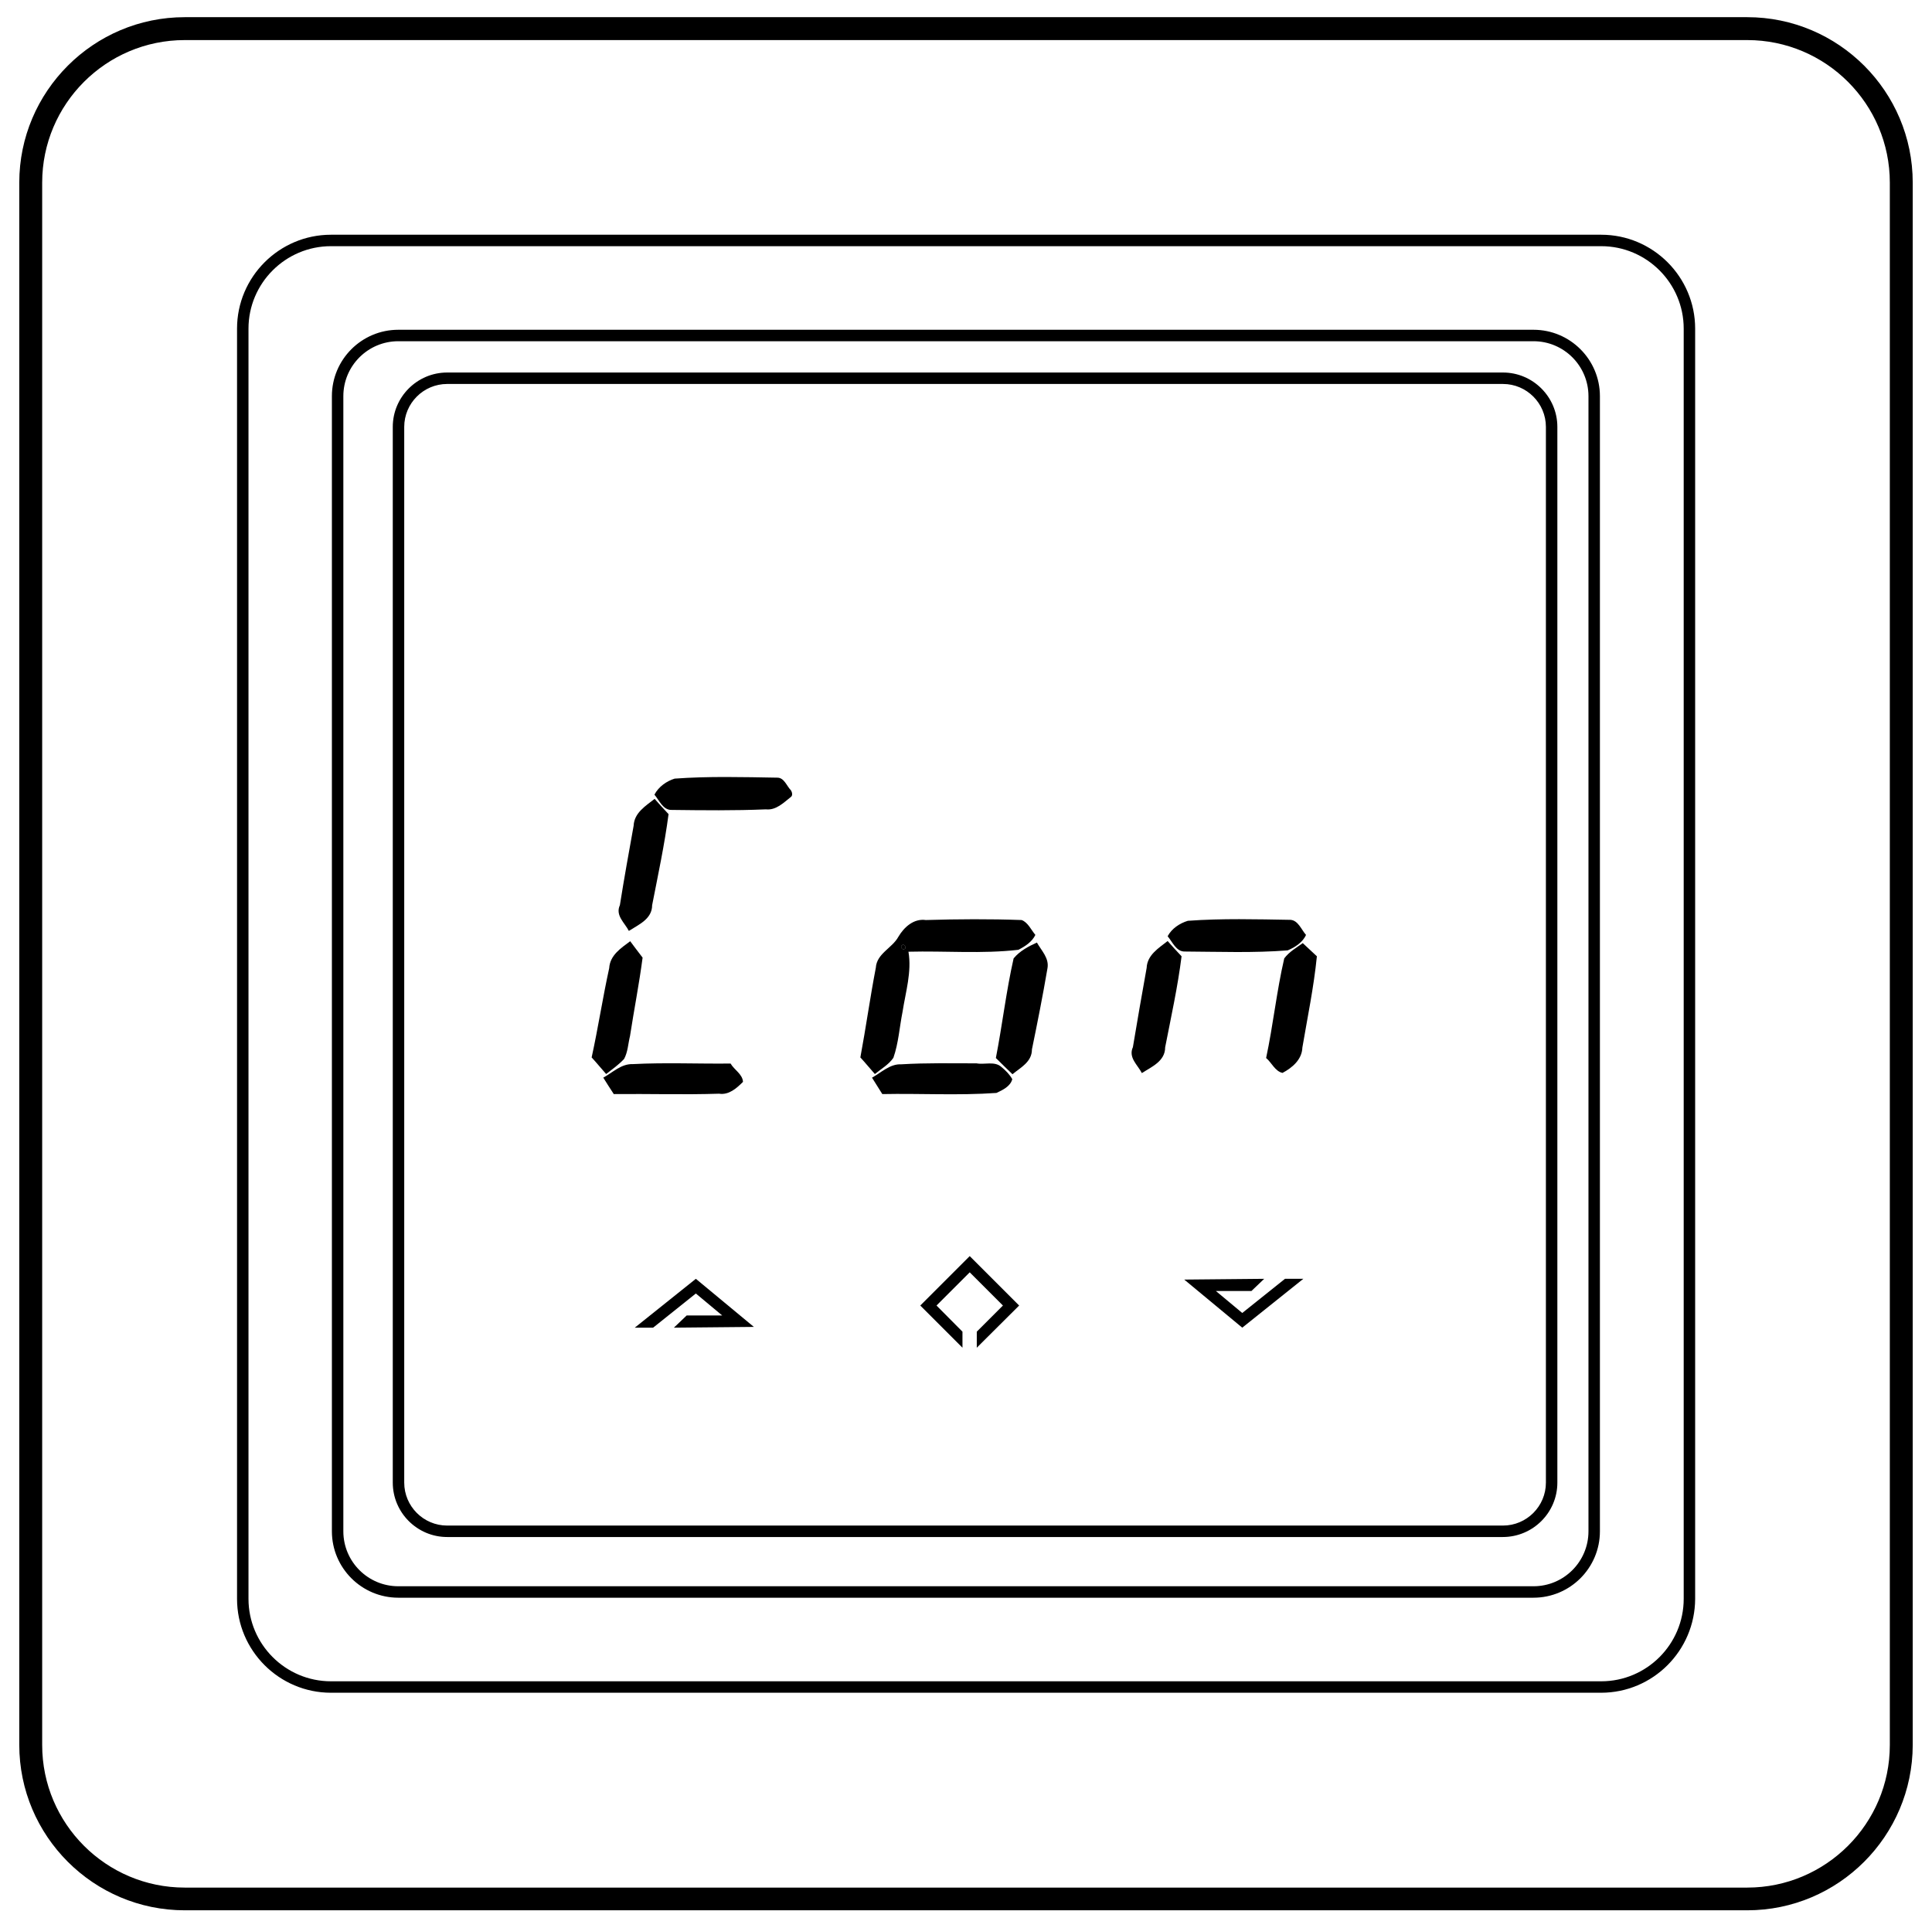
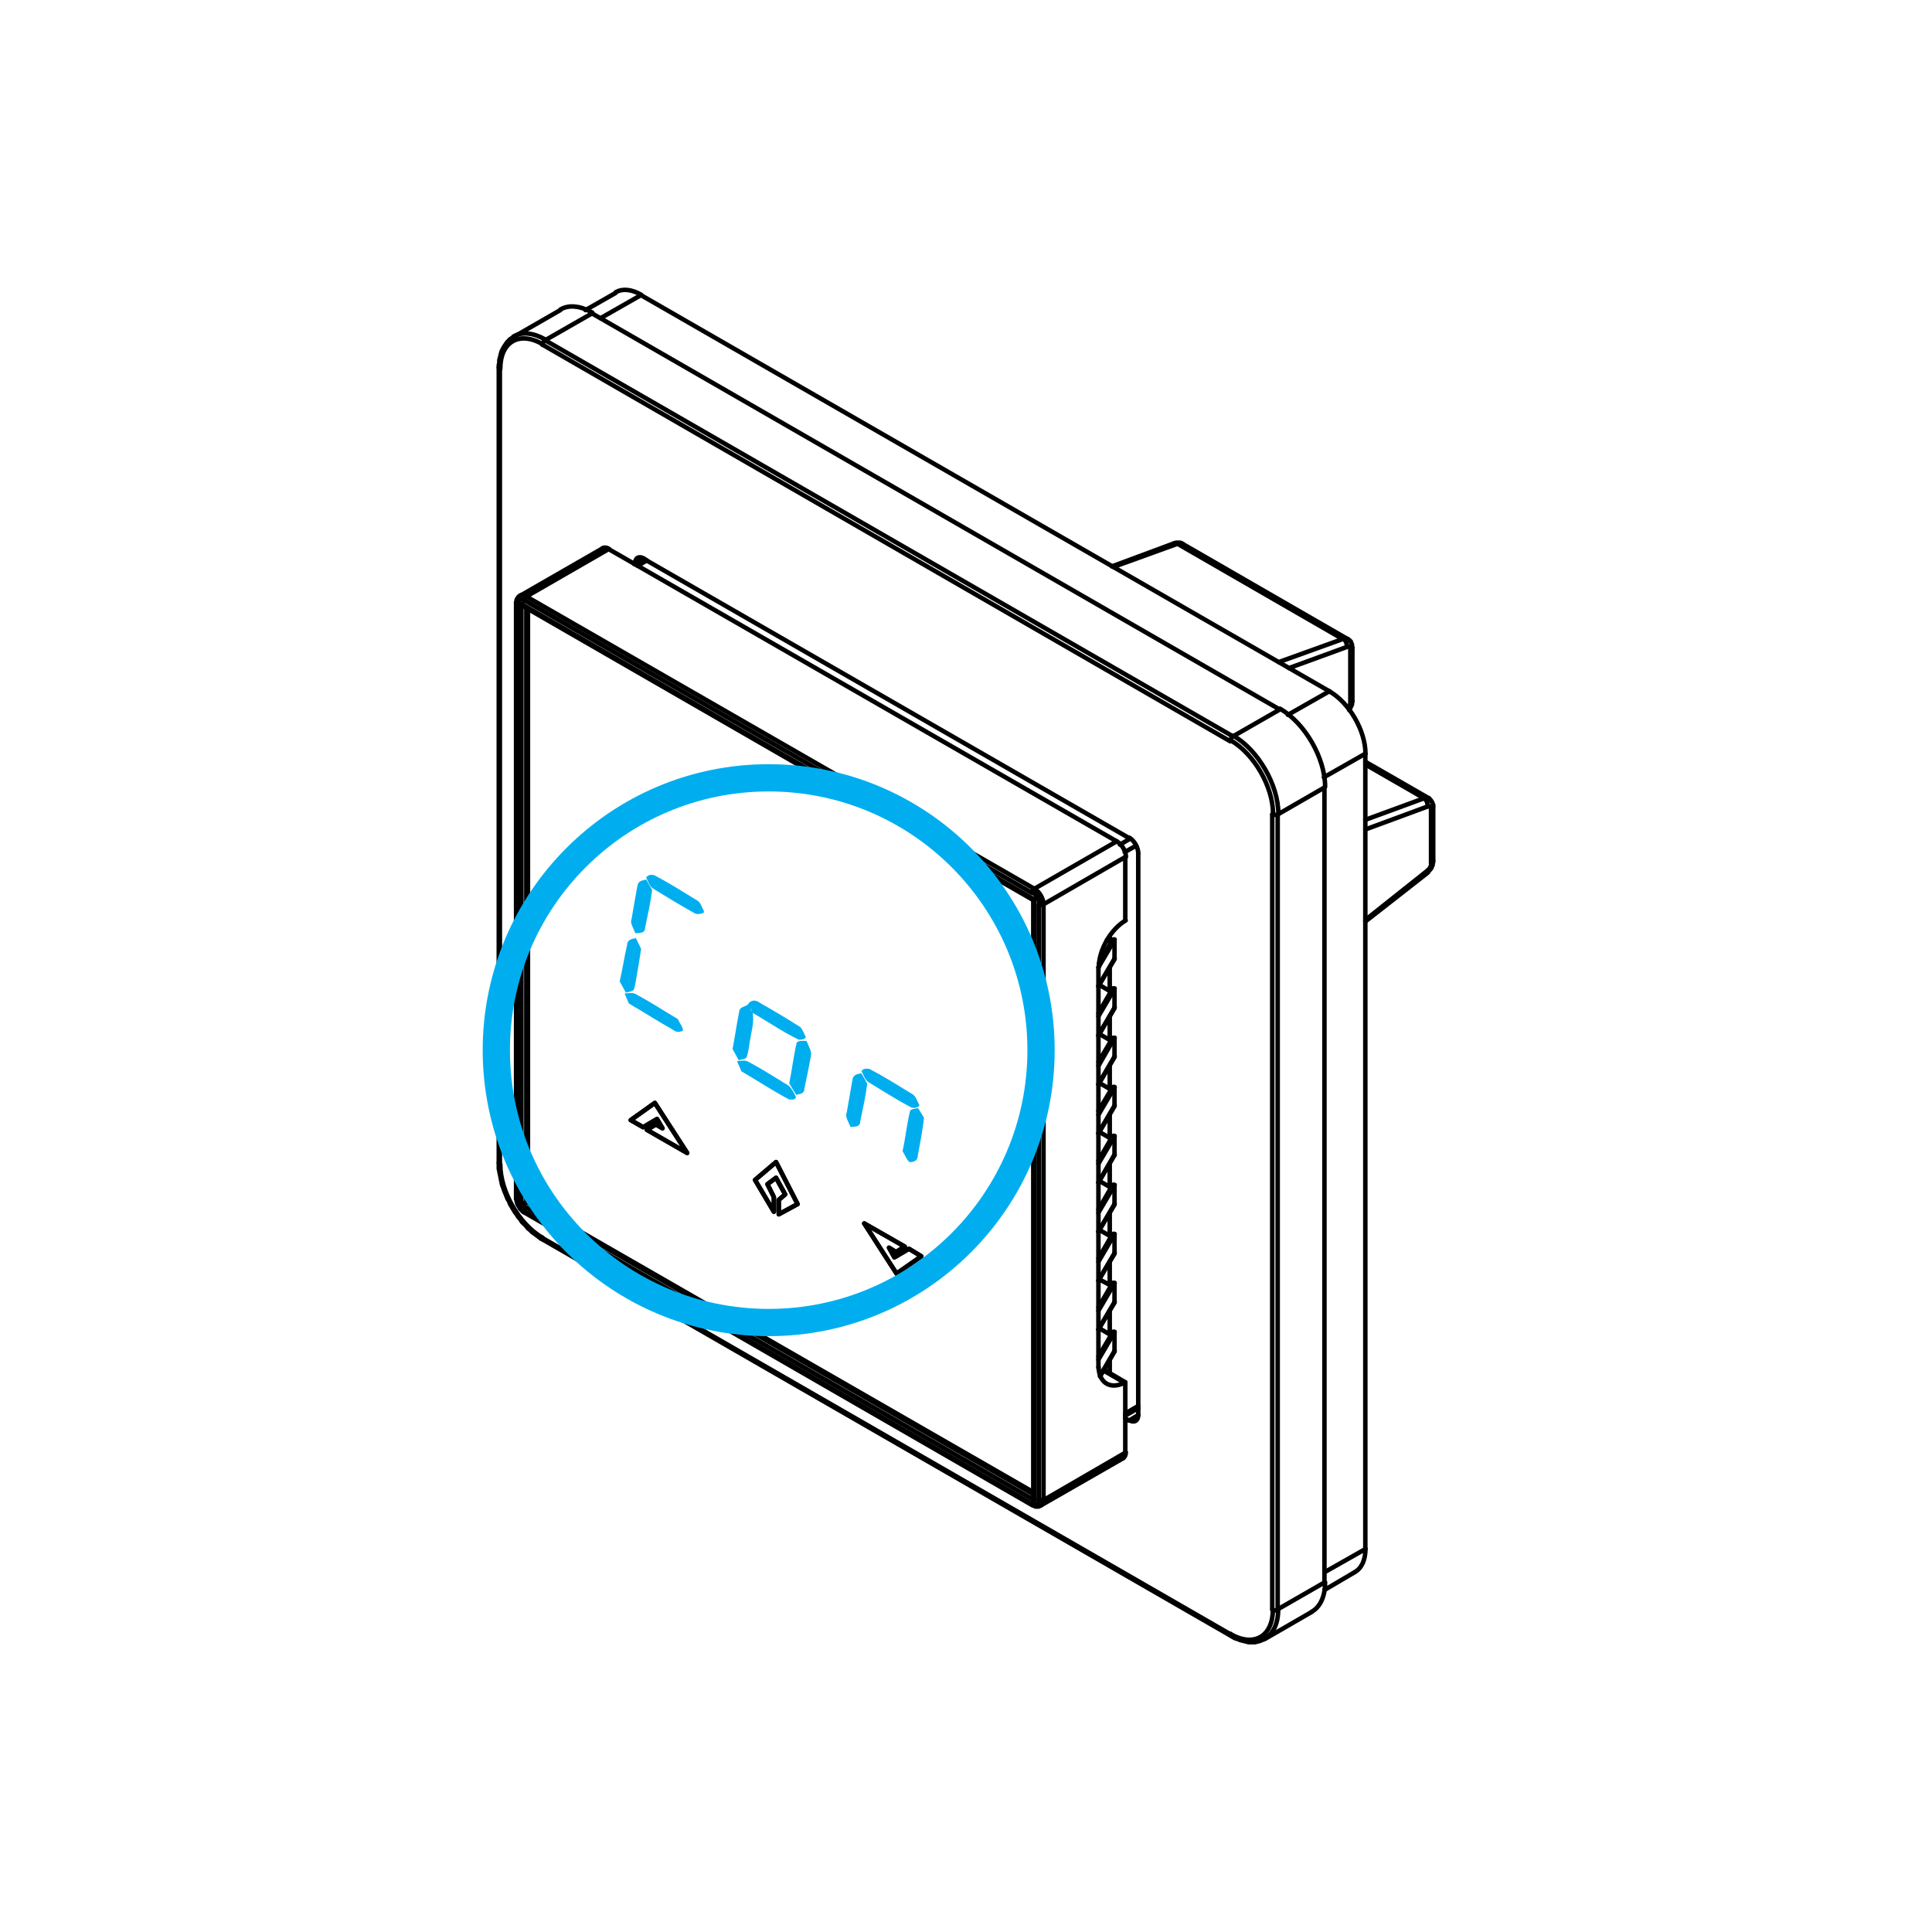
- <svg xmlns="http://www.w3.org/2000/svg" version="1.1" id="Layer_1" x="0px" y="0px" viewBox="0 0 1012.3 1010" style="enable-background:new 0 0 1012.3 1010;" xml:space="preserve">
-   <path d="M472.6,495.3c1.1-0.9,2.6,1,1.5,1.9C472.9,498.2,471.4,496.2,472.6,495.3z" />
-   <path d="M353.5,408c17.8-1.3,35.8-0.8,53.8-0.5c3.6,0,4.9,4.4,7.1,6.6c0.6,0.9,1.1,2.7,0,3.5c-3.8,3-7.8,7.1-13.1,6.5  c-16.4,0.7-32.9,0.5-49.3,0.3c-4.6,0.2-6.6-5.1-9.1-8C345.1,412.2,349.3,409.3,353.5,408z" />
-   <path d="M332,432.7c0.3-6.8,6.3-10.4,11-14.1c2.4,2.7,4.8,5.4,7.3,8c-2.1,16-5.5,31.8-8.6,47.7c0,7.3-7.1,10.2-12.2,13.5  c-2.2-4.3-7.2-8.1-4.7-13.5C327,460.4,329.5,446.6,332,432.7z" />
-   <path d="M470.7,490.9c3-5.1,8.1-9.7,14.4-8.8c16.7-0.5,33.5-0.6,50.2,0c3.3,1.2,5,5.2,7.2,7.8c-1.8,3.7-5.4,6-8.9,7.8  c-19.1,2.2-38.4,0.5-57.6,1c1.8,10.6-1.5,21.1-3.1,31.5c-1.6,8-2.1,16.4-4.8,24.1c-2.5,3.6-6.4,5.8-9.7,8.5c-2.6-2.9-5-5.9-7.6-8.7  c2.9-15.6,5.1-31.4,8.1-47C459.4,499.6,467.4,496.9,470.7,490.9 M472.6,495.3c-1.1,0.9,0.3,2.8,1.5,1.9  C475.1,496.4,473.7,494.4,472.6,495.3z" />
-   <path d="M622.4,482.5c17.9-1.3,35.8-0.8,53.8-0.5c4,0.3,5.7,5.2,8.1,7.9c-1.7,3.9-5.8,6.5-9.6,8.1c-17.9,1.4-35.8,0.7-53.8,0.6  c-4.6,0.2-6.6-5.1-9.1-8C613.9,486.6,618.1,483.8,622.4,482.5z" />
-   <path d="M319.2,507.3c0.4-6.8,6.2-10.5,11-14.1c2.2,2.9,4.3,5.8,6.5,8.6c-1.8,13.8-4.5,27.4-6.6,41.1c-1,4-1.1,8.3-3.1,12  c-2.8,3-6.2,5.4-9.4,7.9c-2.6-2.9-5-5.9-7.6-8.7C313.4,538.6,315.8,522.8,319.2,507.3z" />
-   <path d="M600.8,507.2c0.3-6.8,6.3-10.4,11-14.1c2.4,2.7,4.8,5.4,7.3,8c-2,16-5.5,31.8-8.6,47.7c0,7.3-7.1,10.2-12.2,13.5  c-2.2-4.3-7.2-8.1-4.7-13.6C595.9,534.9,598.3,521.1,600.8,507.2z" />
-   <path d="M531.1,502.2c3.2-3.9,7.8-6.3,12.2-8.3c2.4,4.3,6.6,8.2,5.5,13.7c-2.4,14.1-5.2,28.2-8.1,42.3c0,6.6-6,9.5-10.2,13  c-3-2.8-5.8-5.7-8.7-8.5C525.2,537,527.2,519.4,531.1,502.2z" />
-   <path d="M672.9,502.2c2.6-3.5,6.4-5.6,9.7-8c2.5,2.3,4.9,4.6,7.4,6.9c-1.6,16.1-4.9,31.9-7.6,47.8c-0.2,6.3-5.3,10.6-10.4,13.3  c-3.9-0.8-5.7-5.4-8.6-7.8C667.1,537.1,668.9,519.4,672.9,502.2z" />
-   <path d="M316.1,564.7c4.9-2.7,9.4-7.3,15.4-7.1c17.1-0.9,34.3-0.1,51.3-0.3c1.9,3.3,6.3,5.6,6.5,9.6c-3.3,3.3-7.4,7-12.5,6.2  c-18.4,0.6-36.8,0-55.2,0.2C319.7,570.4,317.9,567.6,316.1,564.7z" />
-   <path d="M456.9,564.7c4.9-2.7,9.4-7.3,15.4-7c13.1-0.8,26.3-0.5,39.4-0.5c4.1,0.8,9.5-1.3,13,1.9c2.2,1.8,4.3,3.9,5.7,6.4  c-1,3.8-5.1,5.7-8.3,7.2c-19.9,1.4-39.9,0.2-59.8,0.6C460.5,570.4,458.7,567.6,456.9,564.7z" />
-   <g>
-     <path d="M915.5,1001H96.8c-47.8,0-86.7-38.9-86.7-86.7V95.7C10.1,47.9,49,9,96.8,9h818.7c47.8,0,86.7,38.9,86.7,86.7v818.7   C1002.1,962.1,963.3,1001,915.5,1001z M96.8,21c-41.2,0-74.7,33.5-74.7,74.7v818.7c0,41.2,33.5,74.7,74.7,74.7h818.7   c41.2,0,74.7-33.5,74.7-74.7V95.7c0-41.2-33.5-74.7-74.7-74.7H96.8z" />
-   </g>
-   <g>
-     <path d="M838.9,887H173.4c-27.1,0-49.2-22.1-49.2-49.2V172.2c0-27.1,22.1-49.2,49.2-49.2H839c27.1,0,49.2,22.1,49.2,49.2v665.6   C888.1,864.9,866.1,887,838.9,887z M173.4,129c-23.8,0-43.2,19.4-43.2,43.2v665.6c0,23.8,19.4,43.2,43.2,43.2H839   c23.8,0,43.2-19.4,43.2-43.2V172.2c0-23.8-19.4-43.2-43.2-43.2H173.4z" />
-   </g>
-   <g>
-     <path d="M803.5,837.2H208.7c-19.2,0-34.8-15.6-34.8-34.8V207.6c0-19.2,15.6-34.8,34.8-34.8h594.8c19.2,0,34.8,15.6,34.8,34.8v594.8   C838.3,821.6,822.7,837.2,803.5,837.2z M208.7,178.8c-15.9,0-28.8,12.9-28.8,28.8v594.8c0,15.9,12.9,28.8,28.8,28.8h594.8   c15.9,0,28.8-12.9,28.8-28.8V207.6c0-15.9-12.9-28.8-28.8-28.8H208.7z" />
-   </g>
-   <g>
-     <path d="M787.4,805.4H234.3c-15.7,0-28.5-12.8-28.5-28.5V223.7c0-15.7,12.8-28.5,28.5-28.5h553.2c15.7,0,28.5,12.8,28.5,28.5v553.2   C816,792.6,803.2,805.4,787.4,805.4z M234.3,201.2c-12.4,0-22.5,10.1-22.5,22.5v553.2c0,12.4,10.1,22.5,22.5,22.5h553.2   c12.4,0,22.5-10.1,22.5-22.5V223.7c0-12.4-10.1-22.5-22.5-22.5H234.3z" />
-   </g>
-   <g>
-     <polygon points="342.2,695.7 332.6,695.7 364.6,670.1 395,695.3 353.1,695.7 359.8,689.3 378.4,689.3 364.6,677.8  " />
-   </g>
-   <polygon points="673.3,670.1 682.9,670.1 650.9,695.7 620.5,670.5 662.4,670.1 655.7,676.5 637.1,676.5 650.9,688 " />
-   <polygon points="504.3,697.8 490.7,684.1 508.1,666.7 525.5,684.1 511.8,697.8 511.8,706.2 534,684.1 508.1,658.2 482.2,684.1   504.3,706.2 " />
+ <svg xmlns="http://www.w3.org/2000/svg" id="Layer_1" viewBox="0 0 141.73 141.73">
+   <defs>
+     <style>.cls-1{fill:#00aeef;}.cls-2{stroke:#000;stroke-linecap:round;stroke-linejoin:round;stroke-width:.33px;}.cls-2,.cls-3{fill:none;}.cls-3{stroke:#00aeef;stroke-miterlimit:10;stroke-width:2px;}</style>
+   </defs>
+   <path class="cls-2" d="m36.59,26.96s.03.09.09.13" />
+   <path class="cls-2" d="m36.59,85.31s.03.09.09.13" />
+   <line class="cls-2" x1="36.67" y1="85.45" x2="36.67" y2="27.1" />
+   <path class="cls-2" d="m39.8,90.8c0,.06.02.11.07.14" />
+   <path class="cls-2" d="m36.7,85.42c0,1.99,1.39,4.4,3.11,5.39" />
+   <path class="cls-2" d="m90.26,119.86c0,.06.02.11.07.14" />
+   <line class="cls-2" x1="90.25" y1="119.88" x2="39.79" y2="90.82" />
+   <path class="cls-2" d="m93.34,118.09c.12.07.3.07.42,0" />
+   <path class="cls-2" d="m90.27,119.87c1.72.99,3.11.18,3.11-1.81" />
+   <path class="cls-2" d="m92.8,120.2c.62-.36.97-1.13.97-2.15" />
+   <path class="cls-2" d="m93.34,59.73c.12.07.3.07.42,0" />
+   <line class="cls-2" x1="93.33" y1="59.75" x2="93.33" y2="118.06" />
+   <line class="cls-2" x1="93.73" y1="118.06" x2="93.73" y2="59.75" />
+   <path class="cls-2" d="m90.47,54c-.12.07-.21.23-.21.36" />
+   <path class="cls-2" d="m93.39,59.7c0-1.99-1.39-4.4-3.11-5.39" />
+   <path class="cls-2" d="m93.78,59.7c0-2.11-1.48-4.68-3.31-5.73" />
+   <path class="cls-2" d="m40.01,24.94c-.12.07-.21.23-.21.36" />
+   <line class="cls-2" x1="39.79" y1="25.28" x2="90.25" y2="54.38" />
+   <line class="cls-2" x1="90.45" y1="54.02" x2="39.99" y2="24.96" />
+   <path class="cls-2" d="m39.81,25.25c-1.72-.99-3.11-.18-3.11,1.81" />
+   <path class="cls-2" d="m40.01,24.91c-.88-.5-1.71-.59-2.33-.23" />
+   <path class="cls-2" d="m96.24,118.23c.62-.36.97-1.13.97-2.15" />
+   <line class="cls-2" x1="97.16" y1="116.09" x2="93.73" y2="118.06" />
+   <path class="cls-2" d="m82.85,104.19c.36.21.65.04.65-.38" />
+   <line class="cls-2" x1="82.83" y1="104.21" x2="82.55" y2="104.05" />
+   <line class="cls-2" x1="46.54" y1="41.39" x2="46.54" y2="41.35" />
+   <path class="cls-2" d="m47.23,40.97c-.36-.21-.65-.04-.65.38" />
+   <line class="cls-2" x1="47.22" y1="40.99" x2="82.83" y2="61.48" />
+   <path class="cls-2" d="m83.5,62.59c0-.42-.29-.93-.66-1.14" />
+   <line class="cls-2" x1="83.5" y1="62.63" x2="83.5" y2="103.81" />
+   <line class="cls-2" x1="83.5" y1="103.81" x2="82.83" y2="104.21" />
+   <line class="cls-2" x1="47.22" y1="40.99" x2="46.54" y2="41.35" />
+   <line class="cls-2" x1="100.16" y1="55.29" x2="100.16" y2="113.64" />
+   <line class="cls-2" x1="100.16" y1="55.29" x2="97.12" y2="57.02" />
+   <line class="cls-2" x1="100.16" y1="113.64" x2="97.16" y2="115.34" />
+   <path class="cls-2" d="m100.17,55.29c0-1.68-1.18-3.73-2.64-4.57" />
+   <line class="cls-2" x1="97.52" y1="50.71" x2="94.48" y2="52.44" />
+   <line class="cls-2" x1="47.02" y1="21.65" x2="97.52" y2="50.71" />
+   <line class="cls-2" x1="47.02" y1="21.65" x2="44.06" y2="23.34" />
+   <path class="cls-2" d="m47.03,21.62c-.7-.4-1.37-.47-1.86-.18" />
+   <path class="cls-2" d="m99.4,115.32c.5-.29.77-.9.77-1.71" />
+   <line class="cls-2" x1="43.43" y1="22.99" x2="39.99" y2="24.96" />
+   <path class="cls-2" d="m43.45,22.93c-.88-.5-1.71-.59-2.33-.23" />
+   <line class="cls-2" x1="93.88" y1="52.05" x2="90.45" y2="54.02" />
+   <line class="cls-2" x1="43.43" y1="22.99" x2="93.88" y2="52.05" />
+   <line class="cls-2" x1="97.16" y1="57.77" x2="93.73" y2="59.75" />
+   <path class="cls-2" d="m97.21,57.72c0-2.11-1.48-4.68-3.31-5.73" />
+   <line class="cls-2" x1="97.16" y1="57.77" x2="97.16" y2="116.09" />
+   <polyline class="cls-2" points="37.66 24.73 37.54 24.81 37.42 24.88 37.31 25 37.19 25.12 37.11 25.24 37.03 25.36 36.95 25.48 36.87 25.63 36.79 25.79 36.75 25.95 36.71 26.11 36.67 26.27 36.63 26.42 36.63 26.62 36.59 26.78 36.59 26.98 36.59 85.33 36.59 85.53 36.59 85.73 36.63 85.92 36.67 86.12 36.71 86.32 36.75 86.52 36.79 86.71 36.83 86.91 36.91 87.11 36.99 87.35 37.07 87.54 37.15 87.74 37.23 87.94 37.35 88.14 37.42 88.33 37.54 88.53 37.66 88.73 37.78 88.93 37.9 89.08 38.02 89.28 38.17 89.44 38.29 89.64 38.45 89.79 38.61 89.95 38.73 90.11 38.88 90.23 39.04 90.39 39.2 90.5 39.36 90.62 39.52 90.74 39.67 90.86 39.83 90.94 90.29 120 90.49 120.12 90.65 120.2 90.81 120.24 90.96 120.31 91.12 120.35 91.28 120.39 91.44 120.43 91.59 120.47 91.75 120.47 91.91 120.47 92.07 120.47 92.23 120.43 92.38 120.39 92.5 120.35 92.66 120.28 92.78 120.24 96.21 118.26" />
+   <line class="cls-2" x1="45.16" y1="21.49" x2="42.95" y2="22.75" />
+   <line class="cls-2" x1="99.37" y1="115.34" x2="97.16" y2="116.64" />
+   <line class="cls-2" x1="41.1" y1="22.75" x2="37.66" y2="24.73" />
+   <line class="cls-2" x1="81.68" y1="41.59" x2="86.38" y2="39.89" />
+   <path class="cls-2" d="m86.38,39.87c-.07-.04-.14-.05-.21-.03" />
+   <path class="cls-2" d="m86.75,39.89c-.09-.05-.21-.06-.34,0" />
+   <line class="cls-2" x1="104.47" y1="58.56" x2="100.16" y2="56.08" />
+   <path class="cls-2" d="m104.83,58.57c-.09-.05-.21-.06-.34,0" />
+   <line class="cls-2" x1="104.47" y1="58.56" x2="100.16" y2="60.14" />
+   <line class="cls-2" x1="98.5" y1="46.88" x2="86.38" y2="39.89" />
+   <path class="cls-2" d="m98.87,46.88c-.09-.05-.21-.06-.34,0" />
+   <line class="cls-2" x1="98.5" y1="46.88" x2="93.81" y2="48.57" />
+   <path class="cls-2" d="m104.72,59.13c.03-.22-.09-.48-.26-.58" />
+   <line class="cls-2" x1="100.16" y1="60.85" x2="104.74" y2="59.16" />
+   <path class="cls-2" d="m105,59.36c.09-.05.13-.11.13-.18" />
+   <path class="cls-2" d="m105,59.38c0-.18-.11-.27-.26-.21" />
+   <path class="cls-2" d="m105,63.3c.09-.05.13-.11.13-.18" />
+   <line class="cls-2" x1="104.98" y1="59.39" x2="104.98" y2="63.34" />
+   <path class="cls-2" d="m104.69,64.03s.06-.09.04-.17" />
+   <path class="cls-2" d="m104.74,63.85c.15-.12.26-.34.26-.52" />
+   <line class="cls-2" x1="104.74" y1="63.85" x2="100.16" y2="67.49" />
+   <line class="cls-2" x1="94.56" y1="49.01" x2="98.78" y2="47.47" />
+   <path class="cls-2" d="m98.8,47.44c.03-.22-.09-.48-.26-.58" />
+   <path class="cls-2" d="m99.08,47.67c.09-.05.13-.11.13-.18" />
+   <path class="cls-2" d="m99.08,47.66c0-.18-.11-.27-.26-.21" />
+   <path class="cls-2" d="m99.08,51.62c.09-.05.13-.11.13-.18" />
+   <line class="cls-2" x1="99.06" y1="47.71" x2="99.06" y2="51.65" />
+   <path class="cls-2" d="m98.95,51.97c.08-.12.13-.25.13-.37" />
+   <polyline class="cls-2" points="81.57 41.55 86.15 39.85 86.23 39.85 86.3 39.81 86.34 39.81 86.42 39.81 86.5 39.81 86.58 39.81 86.66 39.85 86.74 39.89" />
+   <line class="cls-2" x1="104.82" y1="58.56" x2="100.16" y2="55.88" />
+   <line class="cls-2" x1="98.86" y1="46.88" x2="86.74" y2="39.89" />
+   <polyline class="cls-2" points="104.82 58.56 104.86 58.6 104.9 58.64 104.94 58.68 104.98 58.72 104.98 58.76 105.02 58.8 105.06 58.84 105.06 58.88 105.1 58.96 105.14 59.04 105.14 59.12 105.14 59.19 105.14 63.14 105.14 63.22 105.14 63.26 105.1 63.34 105.1 63.42 105.1 63.46 105.06 63.54 105.02 63.58 105.02 63.66 104.98 63.7 104.94 63.77 104.9 63.81 104.86 63.85 104.82 63.89 104.78 63.97 104.74 64.01 104.7 64.05 100.16 67.6" />
+   <polyline class="cls-2" points="98.86 46.88 98.9 46.92 98.94 46.95 98.98 46.95 99.02 46.99 99.06 47.03 99.1 47.07 99.1 47.11 99.14 47.19 99.18 47.27 99.18 47.35 99.18 47.43 99.21 47.51 99.21 51.46 99.18 51.54 99.18 51.61 99.18 51.69 99.14 51.77 99.1 51.85 99.06 51.93 99.02 52.01 98.98 52.09" />
+   <path class="cls-2" d="m38.62,88.17c-.09.04-.23.12-.31.18" />
+   <line class="cls-2" x1="38.25" y1="88.37" x2="75.88" y2="110.05" />
+   <path class="cls-2" d="m75.83,109.77c0,.07.03.15.07.23" />
+   <line class="cls-2" x1="75.8" y1="109.61" x2="38.61" y2="88.18" />
+   <path class="cls-2" d="m38.48,44.04c-.27-.15-.5-.02-.51.29" />
+   <line class="cls-2" x1="37.94" y1="87.98" x2="37.94" y2="44.31" />
+   <path class="cls-2" d="m37.97,88c0,.31.21.69.49.85" />
+   <line class="cls-2" x1="75.72" y1="110.33" x2="38.45" y2="88.85" />
+   <path class="cls-2" d="m75.73,110.28c.27.15.5.02.51-.29" />
+   <line class="cls-2" x1="76.2" y1="66.34" x2="76.2" y2="110.05" />
+   <path class="cls-2" d="m76.24,66.32c0-.31-.21-.69-.49-.85" />
+   <line class="cls-2" x1="38.45" y1="44.03" x2="75.72" y2="65.51" />
+   <line class="cls-2" x1="75.88" y1="110.05" x2="75.88" y2="65.99" />
+   <polyline class="cls-2" points="75.88 65.99 38.25 44.31 38.25 88.37" />
+   <line class="cls-2" x1="38.61" y1="88.18" x2="38.73" y2="88.1" />
+   <line class="cls-2" x1="38.73" y1="88.14" x2="75.8" y2="109.46" />
+   <path class="cls-2" d="m38.62,43.75c-.09.05-.16.17-.15.27" />
+   <path class="cls-2" d="m38.63,43.73c-.17-.1-.34-.12-.46-.05" />
+   <path class="cls-2" d="m37.9,44.21s.02.07.06.1" />
+   <path class="cls-2" d="m76.22,66.34c.08.05.22.05.31,0" />
+   <path class="cls-2" d="m76.55,66.35c0-.42-.29-.93-.66-1.14" />
+   <path class="cls-2" d="m75.89,65.19c-.09.05-.16.17-.15.27" />
+   <path class="cls-2" d="m76.22,110.01c.08.05.22.05.31,0" />
+   <line class="cls-2" x1="76.55" y1="110.05" x2="76.55" y2="66.34" />
+   <path class="cls-2" d="m75.74,110.27s.02.09.05.1" />
+   <path class="cls-2" d="m38.47,88.83s.02.09.05.1" />
+   <path class="cls-2" d="m37.9,87.88s.02.07.06.1" />
+   <path class="cls-2" d="m76.36,110.44c.12-.07.19-.22.19-.43" />
+   <line class="cls-2" x1="75.88" y1="65.2" x2="38.61" y2="43.76" />
+   <line class="cls-2" x1="82.55" y1="62.87" x2="76.55" y2="66.34" />
+   <path class="cls-2" d="m82.6,62.87c0-.42-.29-.93-.66-1.14" />
+   <line class="cls-2" x1="81.92" y1="61.72" x2="75.88" y2="65.2" />
+   <line class="cls-2" x1="82.55" y1="106.57" x2="76.55" y2="110.05" />
+   <polyline class="cls-2" points="82.51 101.44 82.55 101.4 82.55 106.57" />
+   <path class="cls-2" d="m80.59,100.3c.05,1.18.89,1.66,1.93,1.12" />
+   <polyline class="cls-2" points="80.58 100.34 80.58 99.74 80.58 97.53 80.58 96.15 80.58 93.94 80.58 92.56 80.58 90.35 80.58 88.96 80.58 86.75 80.58 85.37 80.58 83.12 80.58 81.78 80.58 79.53 80.58 78.19 80.58 75.94 80.58 74.55 80.58 72.34 80.58 70.96" />
+   <path class="cls-2" d="m82.58,67.52c-1.08.63-1.96,2.15-1.97,3.41" />
+   <line class="cls-2" x1="82.55" y1="62.87" x2="82.55" y2="67.53" />
+   <path class="cls-2" d="m82.4,106.96c.12-.07.19-.22.19-.43" />
+   <line class="cls-2" x1="44.65" y1="40.28" x2="38.61" y2="43.76" />
+   <path class="cls-2" d="m44.67,40.26c-.17-.1-.34-.12-.46-.05" />
+   <line class="cls-2" x1="38.61" y1="88.18" x2="38.61" y2="44.59" />
+   <path class="cls-2" d="m75.89,65.93s-.06.05-.06.05" />
+   <path class="cls-2" d="m38.32,44.3c.04.08.1.14.16.18" />
+   <line class="cls-2" x1="81.41" y1="100.73" x2="82.55" y2="101.4" />
+   <line class="cls-2" x1="82.51" y1="101.44" x2="80.93" y2="100.53" />
+   <line class="cls-2" x1="80.97" y1="100.49" x2="81.41" y2="100.73" />
+   <line class="cls-2" x1="44.65" y1="40.28" x2="81.92" y2="61.72" />
+   <polyline class="cls-2" points="81.21 68.95 81.41 69.07 81.41 68.67" />
+   <line class="cls-2" x1="81.61" y1="68.95" x2="80.62" y2="70.68" />
+   <line class="cls-2" x1="81.41" y1="69.07" x2="81.61" y2="68.95" />
+   <line class="cls-2" x1="80.58" y1="70.96" x2="81.76" y2="68.95" />
+   <path class="cls-2" d="m81.77,68.92s-.06-.03-.15.01" />
+   <line class="cls-2" x1="82.51" y1="62.51" x2="83.34" y2="62.04" />
+   <line class="cls-2" x1="81.76" y1="68.95" x2="81.76" y2="70.33" />
+   <path class="cls-2" d="m81.76,70.34s.01-.03.01-.04" />
+   <polyline class="cls-2" points="81.61 72.54 81.41 72.7 81.41 70.96" />
+   <path class="cls-2" d="m81.77,72.51s-.06-.03-.15.01" />
+   <line class="cls-2" x1="81.76" y1="72.54" x2="81.76" y2="73.92" />
+   <path class="cls-2" d="m81.76,73.93s.01-.03.01-.04" />
+   <polyline class="cls-2" points="81.61 76.17 81.41 76.29 81.41 74.55" />
+   <path class="cls-2" d="m81.77,76.14s-.06-.03-.15.01" />
+   <line class="cls-2" x1="81.76" y1="76.13" x2="81.76" y2="77.51" />
+   <path class="cls-2" d="m81.76,77.52s.01-.03.01-.04" />
+   <polyline class="cls-2" points="81.61 79.77 81.41 79.88 81.41 78.15" />
+   <path class="cls-2" d="m81.77,79.74s-.06-.03-.15.01" />
+   <line class="cls-2" x1="81.76" y1="79.77" x2="81.76" y2="81.11" />
+   <path class="cls-2" d="m81.76,81.12s.01-.03.01-.04" />
+   <polyline class="cls-2" points="81.61 83.36 81.41 83.48 81.41 81.74" />
+   <path class="cls-2" d="m81.77,83.33s-.06-.03-.15.01" />
+   <line class="cls-2" x1="81.76" y1="83.36" x2="81.76" y2="84.7" />
+   <path class="cls-2" d="m81.76,84.75s.01-.03.01-.04" />
+   <polyline class="cls-2" points="81.61 86.95 81.41 87.07 81.41 85.37" />
+   <path class="cls-2" d="m81.77,86.92s-.06-.03-.15.01" />
+   <line class="cls-2" x1="81.76" y1="86.95" x2="81.76" y2="88.33" />
+   <path class="cls-2" d="m81.76,88.34s.01-.03.01-.04" />
+   <polyline class="cls-2" points="81.61 90.54 81.41 90.66 81.41 88.96" />
+   <path class="cls-2" d="m81.77,90.52s-.06-.03-.15.01" />
+   <line class="cls-2" x1="81.76" y1="90.54" x2="81.76" y2="91.93" />
+   <path class="cls-2" d="m81.76,91.94s.01-.03.01-.04" />
+   <polyline class="cls-2" points="81.61 94.14 81.41 94.26 81.41 92.56" />
+   <path class="cls-2" d="m81.77,94.11s-.06-.03-.15.01" />
+   <line class="cls-2" x1="81.76" y1="94.14" x2="81.76" y2="95.52" />
+   <path class="cls-2" d="m81.76,95.53s.01-.03.01-.04" />
+   <polyline class="cls-2" points="81.61 97.77 81.41 97.89 81.41 96.15" />
+   <path class="cls-2" d="m81.77,97.7s-.06-.03-.15.01" />
+   <line class="cls-2" x1="81.76" y1="97.73" x2="81.76" y2="99.11" />
+   <path class="cls-2" d="m81.76,99.12s.01-.03.01-.04" />
+   <line class="cls-2" x1="81.41" y1="100.73" x2="81.41" y2="99.74" />
+   <line class="cls-2" x1="82.55" y1="103.69" x2="83.5" y2="103.14" />
+   <line class="cls-2" x1="81.76" y1="70.33" x2="80.58" y2="72.34" />
+   <line class="cls-2" x1="80.66" y1="72.26" x2="81.41" y2="72.7" />
+   <line class="cls-2" x1="81.61" y1="76.17" x2="80.58" y2="77.91" />
+   <line class="cls-2" x1="80.58" y1="78.19" x2="81.76" y2="76.13" />
+   <line class="cls-2" x1="80.66" y1="75.86" x2="81.41" y2="76.29" />
+   <line class="cls-2" x1="81.76" y1="77.51" x2="80.58" y2="79.53" />
+   <line class="cls-2" x1="80.66" y1="79.45" x2="81.41" y2="79.88" />
+   <line class="cls-2" x1="81.61" y1="72.54" x2="80.58" y2="74.32" />
+   <line class="cls-2" x1="80.58" y1="74.55" x2="81.76" y2="72.54" />
+   <line class="cls-2" x1="81.76" y1="73.92" x2="80.58" y2="75.94" />
+   <line class="cls-2" x1="81.61" y1="83.36" x2="80.58" y2="85.14" />
+   <line class="cls-2" x1="80.58" y1="85.37" x2="81.76" y2="83.36" />
+   <line class="cls-2" x1="80.66" y1="83.04" x2="81.41" y2="83.48" />
+   <line class="cls-2" x1="81.76" y1="84.7" x2="80.58" y2="86.75" />
+   <line class="cls-2" x1="80.66" y1="86.64" x2="81.41" y2="87.07" />
+   <line class="cls-2" x1="81.61" y1="79.77" x2="80.58" y2="81.5" />
+   <line class="cls-2" x1="80.58" y1="81.78" x2="81.76" y2="79.77" />
+   <line class="cls-2" x1="81.76" y1="81.11" x2="80.58" y2="83.12" />
+   <line class="cls-2" x1="81.61" y1="86.95" x2="80.58" y2="88.73" />
+   <line class="cls-2" x1="80.58" y1="88.96" x2="81.76" y2="86.95" />
+   <line class="cls-2" x1="81.76" y1="88.33" x2="80.58" y2="90.35" />
+   <line class="cls-2" x1="80.66" y1="90.23" x2="81.41" y2="90.66" />
+   <line class="cls-2" x1="81.61" y1="90.54" x2="80.58" y2="92.32" />
+   <line class="cls-2" x1="80.58" y1="92.56" x2="81.76" y2="90.54" />
+   <line class="cls-2" x1="81.76" y1="91.93" x2="80.58" y2="93.94" />
+   <line class="cls-2" x1="80.66" y1="93.86" x2="81.41" y2="94.26" />
+   <line class="cls-2" x1="81.61" y1="97.77" x2="80.58" y2="99.51" />
+   <line class="cls-2" x1="80.58" y1="99.74" x2="81.76" y2="97.73" />
+   <line class="cls-2" x1="80.66" y1="97.45" x2="81.41" y2="97.89" />
+   <line class="cls-2" x1="81.76" y1="99.11" x2="80.7" y2="100.93" />
+   <line class="cls-2" x1="81.61" y1="94.14" x2="80.58" y2="95.91" />
+   <line class="cls-2" x1="80.58" y1="96.15" x2="81.76" y2="94.14" />
+   <line class="cls-2" x1="81.76" y1="95.52" x2="80.58" y2="97.53" />
+   <line class="cls-2" x1="82.16" y1="61.96" x2="82.91" y2="61.52" />
+   <line class="cls-2" x1="46.78" y1="41.51" x2="47.45" y2="41.11" />
+   <line class="cls-2" x1="38.73" y1="88.14" x2="38.73" y2="44.66" />
+   <polyline class="cls-2" points="57.13 89.08 57.13 88.02 57.6 87.62 56.93 86.4 56.3 86.87 56.77 87.82 56.77 88.89 55.39 86.56 56.93 85.25 58.51 88.33 57.13 89.08" />
+   <polyline class="cls-2" points="46.27 82.17 48.04 80.91 50.41 84.58 47.45 82.88 48.12 82.49 48.6 82.77 48.2 82.09 47.18 82.69 46.27 82.17" />
+   <polyline class="cls-2" points="65.22 91.53 65.61 92.24 66.68 91.61 67.59 92.16 65.77 93.43 63.4 89.75 66.37 91.45 65.73 91.85 65.22 91.53" />
+   <polyline class="cls-2" points="38.13 43.72 38.06 43.76 38.02 43.8 37.98 43.88 37.94 43.91 37.9 43.99 37.9 44.07 37.86 44.15 37.86 44.23" />
+   <polyline class="cls-2" points="82.4 106.97 76.35 110.44 76.28 110.48 76.2 110.52 76.12 110.52 76.04 110.52 75.96 110.52 75.88 110.48 75.84 110.44 75.76 110.44 38.49 88.96 38.41 88.93 38.37 88.89 38.29 88.81 38.25 88.77 38.17 88.69 38.13 88.65 38.1 88.57 38.06 88.49 38.02 88.45 37.98 88.37 37.94 88.29 37.94 88.21 37.9 88.14 37.9 88.06 37.86 87.98 37.86 87.9 37.86 44.23" />
+   <line class="cls-2" x1="44.18" y1="40.24" x2="38.13" y2="43.72" />
+   <polyline class="cls-2" points="38.45 44.51 75.8 66.03 75.8 109.81" />
+   <line class="cls-2" x1="81.76" y1="70.37" x2="80.58" y2="72.34" />
+   <line class="cls-2" x1="81.76" y1="77.55" x2="80.58" y2="79.57" />
+   <line class="cls-2" x1="81.76" y1="73.96" x2="80.58" y2="75.98" />
+   <line class="cls-2" x1="81.76" y1="84.74" x2="80.58" y2="86.75" />
+   <line class="cls-2" x1="81.76" y1="81.15" x2="80.58" y2="83.16" />
+   <line class="cls-2" x1="81.76" y1="88.37" x2="80.58" y2="90.35" />
+   <line class="cls-2" x1="81.76" y1="91.97" x2="80.58" y2="93.94" />
+   <line class="cls-2" x1="81.76" y1="99.15" x2="80.7" y2="100.97" />
+   <line class="cls-2" x1="81.76" y1="95.56" x2="80.58" y2="97.53" />
+   <line class="cls-2" x1="82.55" y1="103.85" x2="83.5" y2="103.3" />
+   <line class="cls-2" x1="46.66" y1="41.43" x2="47.33" y2="41.03" />
+   <polyline class="cls-2" points="57.13 88.02 57.13 89.08 58.51 88.33 56.93 85.25 55.39 86.56 56.77 88.89 56.77 87.82 56.3 86.87 56.93 86.4 57.6 87.62 57.13 88.02" />
+   <polyline class="cls-2" points="65.61 92.24 65.22 91.53 65.73 91.85 66.37 91.45 63.4 89.75 65.77 93.43 67.59 92.16 66.68 91.61 65.61 92.24" />
+   <polyline class="cls-2" points="48.04 80.91 46.27 82.17 47.18 82.69 48.2 82.09 48.6 82.77 48.12 82.49 47.45 82.88 50.41 84.58 48.04 80.91" />
+   <path class="cls-1" d="m55.01,73.97c.06-.02.15.16.09.17-.07.02-.16-.16-.09-.17Z" />
+   <path class="cls-1" d="m48.02,64.22c1.05.54,2.1,1.21,3.16,1.86.21.13.29.45.42.67.04.08.06.21,0,.22-.22.06-.46.18-.77-.05-.96-.53-1.93-1.13-2.9-1.72-.27-.15-.39-.56-.53-.83.13-.19.38-.23.62-.16Z" />
+   <path class="cls-1" d="m46.76,65.03c.02-.42.37-.44.65-.51.14.26.28.51.43.77-.12.95-.32,1.83-.51,2.74,0,.47-.42.4-.72.43-.13-.35-.42-.77-.28-1.03.13-.81.28-1.6.42-2.4Z" />
+   <path class="cls-1" d="m54.9,73.62c.18-.22.48-.33.85-.05.98.56,1.97,1.14,2.95,1.77.19.19.29.51.42.75-.11.17-.32.19-.52.18-1.12-.53-2.26-1.32-3.38-1.96.11.74-.09,1.29-.18,1.9-.09.45-.12.97-.28,1.37-.15.14-.38.14-.57.2-.15-.28-.29-.55-.45-.82.17-.89.3-1.82.48-2.71.03-.46.5-.35.69-.62m.11.35c-.06.02.02.19.09.17.06-.02-.02-.19-.09-.17Z" />
+   <path class="cls-1" d="m63.81,78.43c1.05.55,2.1,1.21,3.16,1.86.23.16.33.53.48.79-.1.19-.34.21-.56.18-1.05-.54-2.1-1.22-3.16-1.86-.27-.15-.39-.56-.53-.83.12-.18.37-.21.62-.14Z" />
+   <path class="cls-1" d="m46,69.33c.02-.42.36-.45.65-.51.13.26.25.52.38.78-.11.82-.26,1.59-.39,2.39-.06.22-.06.49-.18.66-.16.09-.36.13-.55.17-.15-.28-.29-.55-.45-.82.2-.87.34-1.79.54-2.66Z" />
+   <path class="cls-1" d="m62.54,79.24c.02-.42.37-.44.65-.51.14.26.28.51.43.77-.12.95-.32,1.83-.51,2.74,0,.47-.42.4-.72.43-.13-.35-.42-.77-.28-1.03.14-.8.28-1.59.42-2.39Z" />
+   <path class="cls-1" d="m58.45,76.47c.19-.14.46-.13.72-.1.14.36.39.75.32,1.07-.14.81-.31,1.61-.48,2.41,0,.42-.35.39-.6.47-.18-.28-.34-.57-.51-.85.2-.99.32-2.04.55-3Z" />
+   <path class="cls-1" d="m66.78,81.46c.15-.13.38-.13.57-.17.15.23.29.47.43.7-.09.97-.29,1.86-.45,2.78-.01.39-.31.49-.61.48-.23-.19-.33-.54-.51-.8.22-.97.32-2.04.56-2.99Z" />
+   <path class="cls-1" d="m45.82,72.88c.29,0,.55-.13.9.09,1,.54,2.01,1.2,3.01,1.79.11.28.37.58.38.84-.19.09-.43.19-.73-.05-1.08-.61-2.16-1.3-3.24-1.93-.11-.25-.22-.49-.32-.74Z" />
+   <path class="cls-1" d="m54.09,77.84c.29,0,.55-.13.9.1.77.41,1.54.89,2.31,1.36.24.2.56.25.76.58.13.19.25.4.33.61-.06.21-.3.18-.49.17-1.17-.61-2.34-1.39-3.51-2.07-.11-.25-.21-.49-.32-.74Z" />
+   <circle class="cls-3" cx="56.39" cy="77.04" r="19.98" />
</svg>
